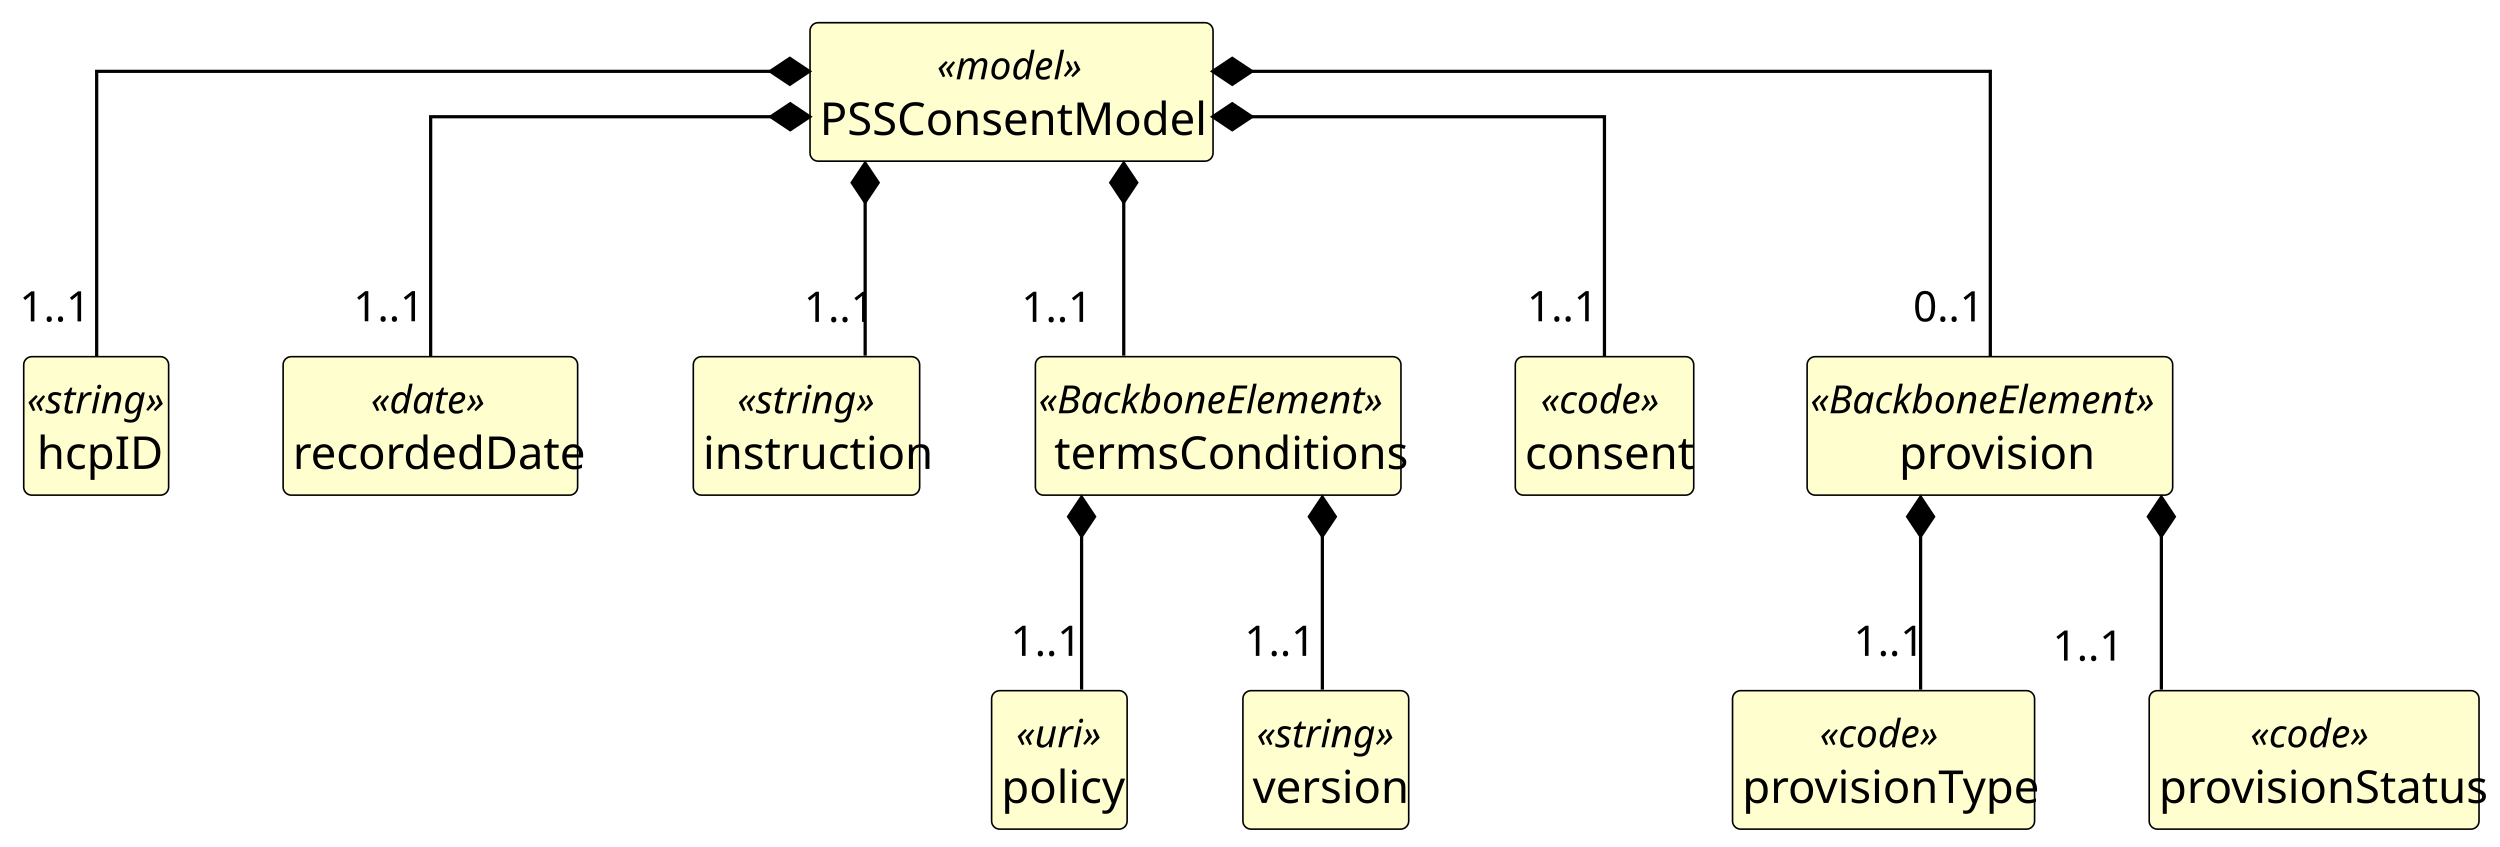
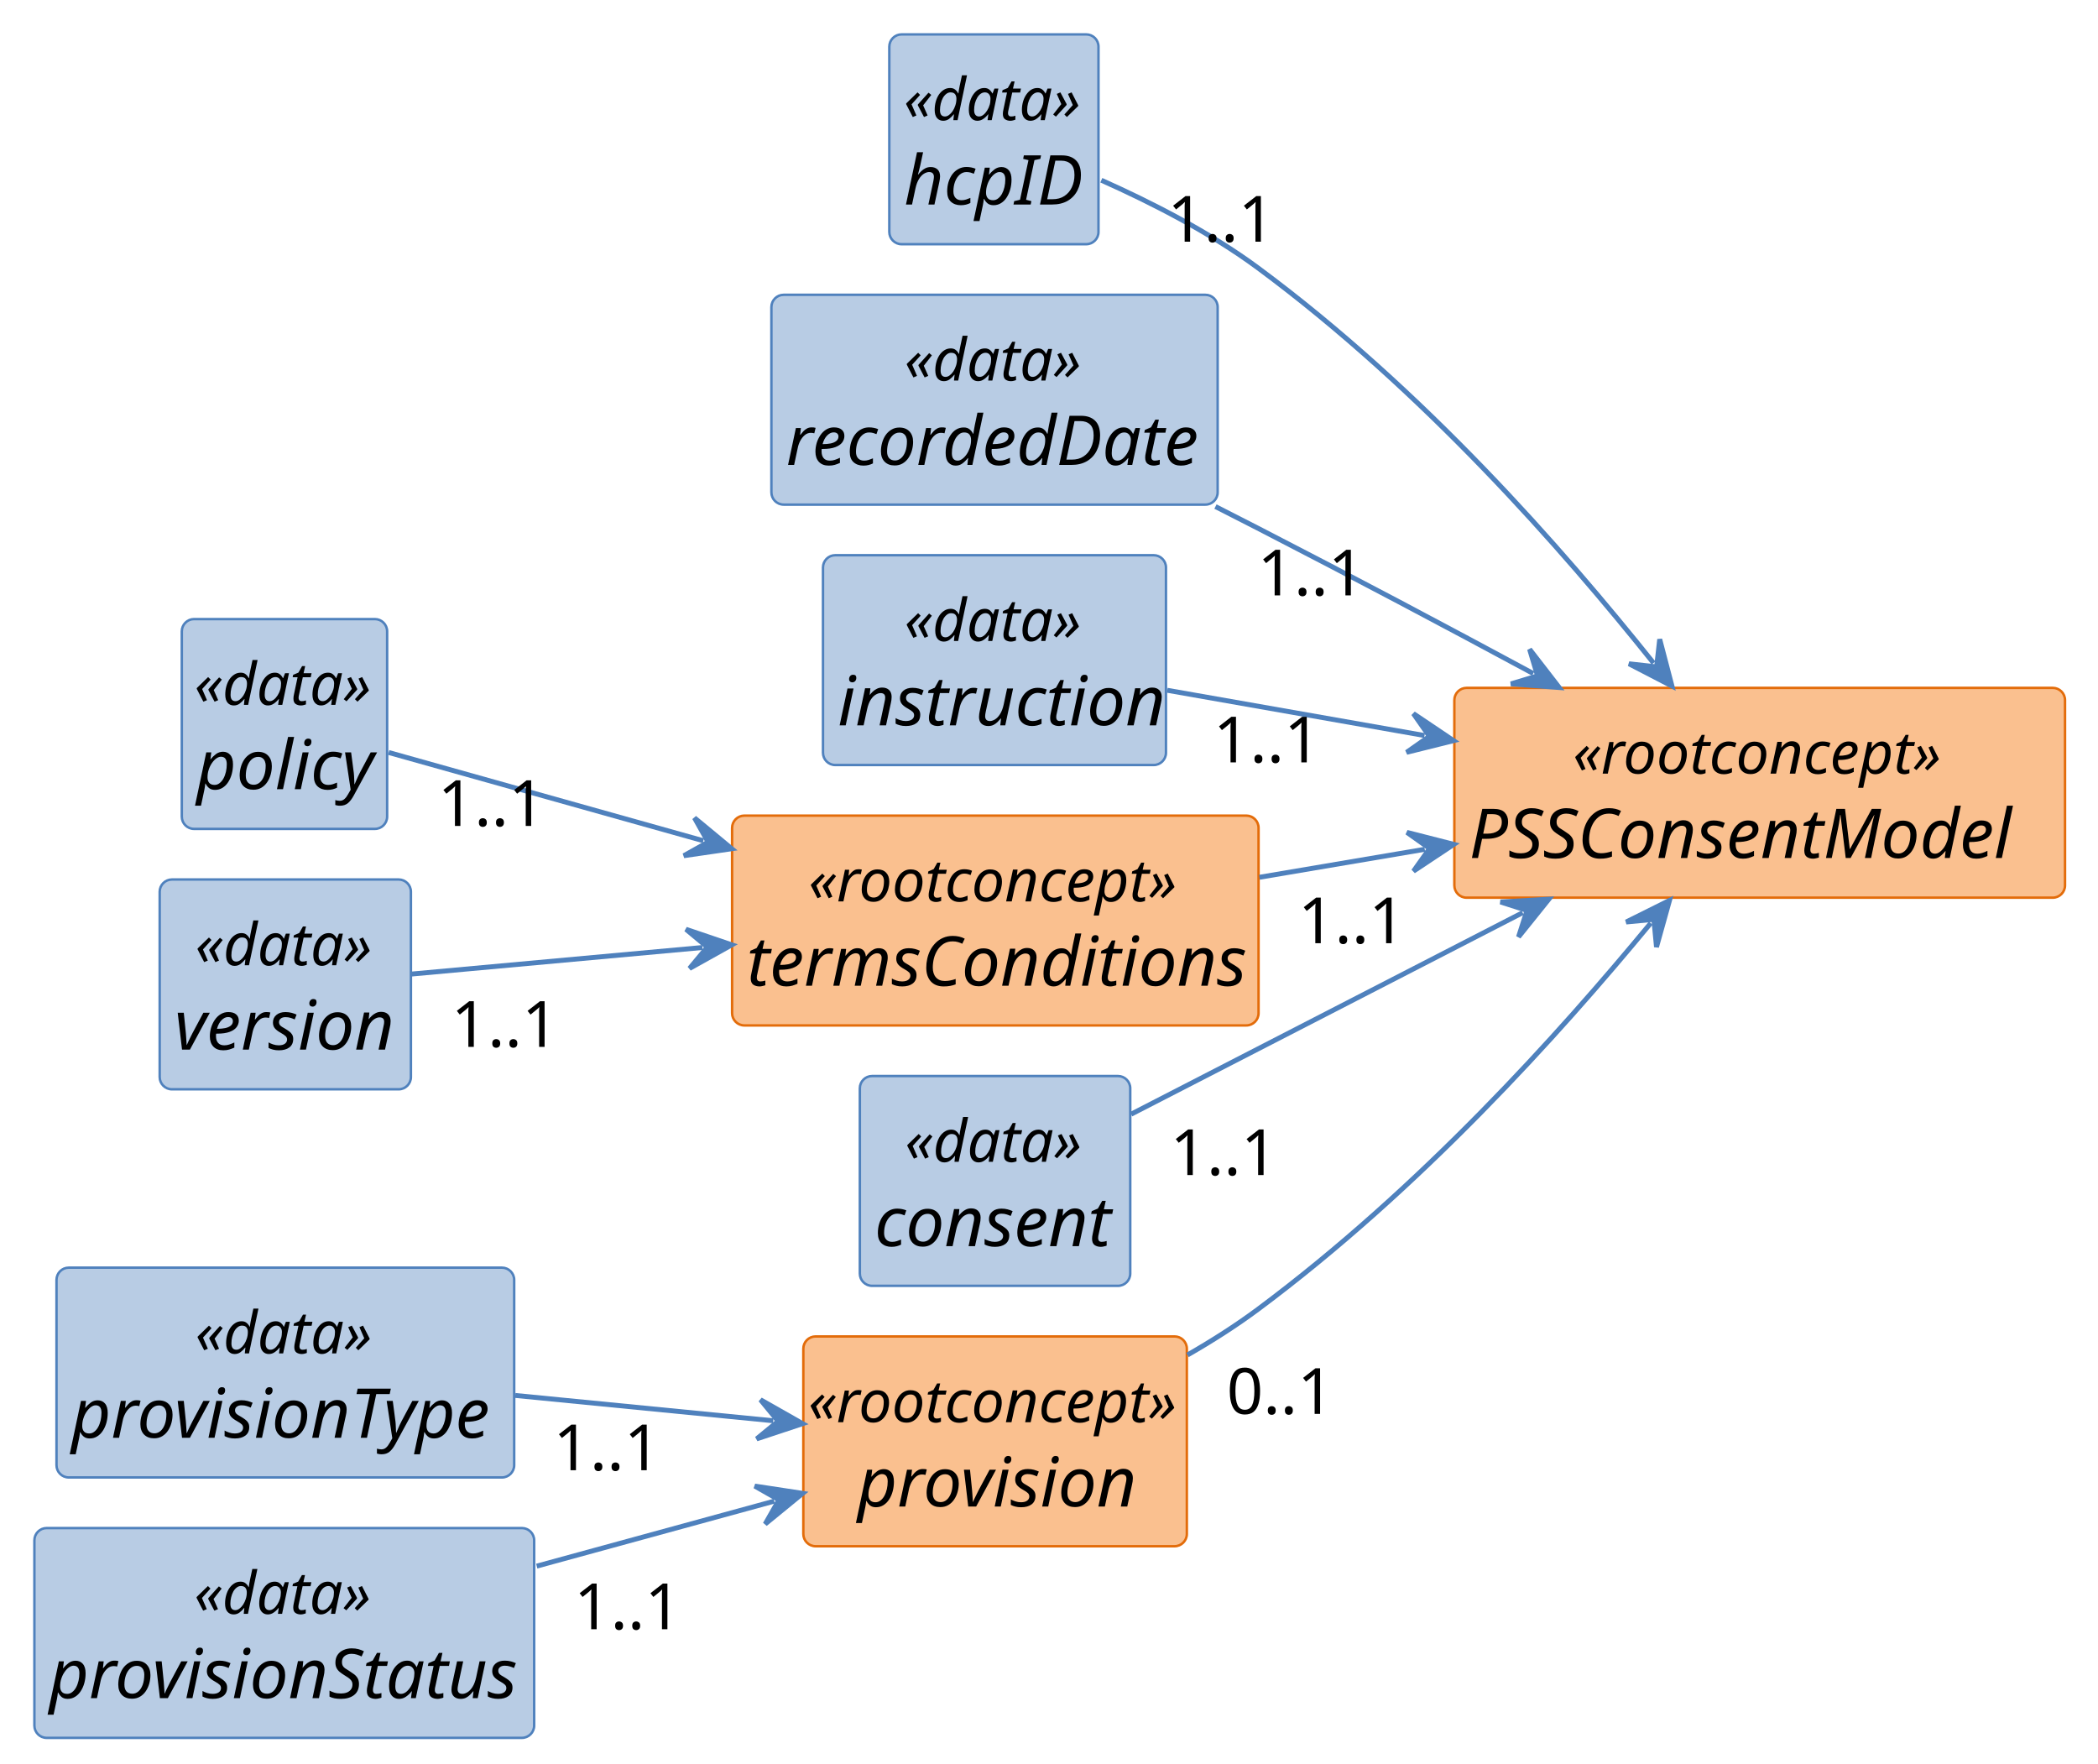
- <svg xmlns="http://www.w3.org/2000/svg" contentStyleType="text/css" data-diagram-type="CLASS" height="261px" preserveAspectRatio="none" style="width:771px;height:261px;background:#FFFFFF;" version="1.1" viewBox="0 0 771 261" width="771px" zoomAndPan="magnify">
+ <svg xmlns="http://www.w3.org/2000/svg" contentStyleType="text/css" data-diagram-type="CLASS" height="359px" preserveAspectRatio="none" style="width:427px;height:359px;background:#FFFFFF;" version="1.1" viewBox="0 0 427 359" width="427px" zoomAndPan="magnify">
  <defs />
  <g>
-     <g class="entity" data-entity="PSSConsentModel" data-source-line="14" data-uid="ent0002" id="entity_PSSConsentModel">
-       <rect fill="#FEFECE" height="42.703" rx="2.5" ry="2.5" style="stroke:#000000;stroke-width:0.5;" width="124.289" x="249.814" y="7" />
-       <text fill="#000000" font-family="sans-serif" font-size="12" font-style="italic" lengthAdjust="spacing" textLength="46.031" x="288.942" y="24.457">«model»</text>
-       <text fill="#000000" font-family="sans-serif" font-size="14" lengthAdjust="spacing" textLength="118.289" x="252.814" y="41.627">PSSConsentModel</text>
+     <g class="entity" data-entity="PSSConsentModel" data-source-line="21" data-uid="ent0002" id="entity_PSSConsentModel">
+       <rect fill="#FAC08F" height="42.703" rx="2.5" ry="2.5" style="stroke:#E36C0A;stroke-width:0.5;" width="124.289" x="296" y="140" />
+       <text fill="#000000" font-family="sans-serif" font-size="12" font-style="italic" lengthAdjust="spacing" textLength="76.055" x="320.117" y="157.457">«rootconcept»</text>
+       <text fill="#000000" font-family="sans-serif" font-size="14" font-style="italic" lengthAdjust="spacing" textLength="118.289" x="299" y="174.627">PSSConsentModel</text>
    </g>
-     <g class="entity" data-entity="PSSConsentModel_hcpID" data-source-line="17" data-uid="ent0003" id="entity_PSSConsentModel_hcpID">
-       <rect fill="#FEFECE" height="42.703" rx="2.5" ry="2.5" style="stroke:#000000;stroke-width:0.5;" width="44.691" x="7.314" y="110" />
-       <text fill="#000000" font-family="sans-serif" font-size="12" font-style="italic" lengthAdjust="spacing" textLength="42.691" x="8.314" y="127.457">«string»</text>
-       <text fill="#000000" font-family="sans-serif" font-size="14" lengthAdjust="spacing" textLength="36.572" x="11.373" y="144.627">hcpID</text>
+     <g class="entity" data-entity="PSSConsentModel_hcpID" data-source-line="24" data-uid="ent0003" id="entity_PSSConsentModel_hcpID">
+       <rect fill="#B8CCE4" height="42.703" rx="2.5" ry="2.5" style="stroke:#4F81BD;stroke-width:0.5;" width="42.572" x="181" y="7" />
+       <text fill="#000000" font-family="sans-serif" font-size="12" font-style="italic" lengthAdjust="spacing" textLength="36.703" x="183.935" y="24.457">«data»</text>
+       <text fill="#000000" font-family="sans-serif" font-size="14" font-style="italic" lengthAdjust="spacing" textLength="36.572" x="184" y="41.627">hcpID</text>
    </g>
-     <g class="entity" data-entity="PSSConsentModel_recordedDate" data-source-line="20" data-uid="ent0004" id="entity_PSSConsentModel_recordedDate">
-       <rect fill="#FEFECE" height="42.703" rx="2.5" ry="2.5" style="stroke:#000000;stroke-width:0.5;" width="90.827" x="87.314" y="110" />
-       <text fill="#000000" font-family="sans-serif" font-size="12" font-style="italic" lengthAdjust="spacing" textLength="36.703" x="114.376" y="127.457">«date»</text>
-       <text fill="#000000" font-family="sans-serif" font-size="14" lengthAdjust="spacing" textLength="84.827" x="90.314" y="144.627">recordedDate</text>
+     <g class="entity" data-entity="PSSConsentModel_recordedDate" data-source-line="27" data-uid="ent0004" id="entity_PSSConsentModel_recordedDate">
+       <rect fill="#B8CCE4" height="42.703" rx="2.5" ry="2.5" style="stroke:#4F81BD;stroke-width:0.5;" width="90.827" x="157" y="60" />
+       <text fill="#000000" font-family="sans-serif" font-size="12" font-style="italic" lengthAdjust="spacing" textLength="36.703" x="184.062" y="77.457">«data»</text>
+       <text fill="#000000" font-family="sans-serif" font-size="14" font-style="italic" lengthAdjust="spacing" textLength="84.827" x="160" y="94.627">recordedDate</text>
    </g>
-     <g class="entity" data-entity="PSSConsentModel_instruction" data-source-line="23" data-uid="ent0005" id="entity_PSSConsentModel_instruction">
-       <rect fill="#FEFECE" height="42.703" rx="2.5" ry="2.5" style="stroke:#000000;stroke-width:0.5;" width="69.807" x="213.814" y="110" />
-       <text fill="#000000" font-family="sans-serif" font-size="12" font-style="italic" lengthAdjust="spacing" textLength="42.691" x="227.371" y="127.457">«string»</text>
-       <text fill="#000000" font-family="sans-serif" font-size="14" lengthAdjust="spacing" textLength="63.807" x="216.814" y="144.627">instruction</text>
+     <g class="entity" data-entity="PSSConsentModel_instruction" data-source-line="30" data-uid="ent0005" id="entity_PSSConsentModel_instruction">
+       <rect fill="#B8CCE4" height="42.703" rx="2.5" ry="2.5" style="stroke:#4F81BD;stroke-width:0.5;" width="69.807" x="167.5" y="113" />
+       <text fill="#000000" font-family="sans-serif" font-size="12" font-style="italic" lengthAdjust="spacing" textLength="36.703" x="184.052" y="130.457">«data»</text>
+       <text fill="#000000" font-family="sans-serif" font-size="14" font-style="italic" lengthAdjust="spacing" textLength="63.807" x="170.5" y="147.627">instruction</text>
    </g>
-     <g class="entity" data-entity="PSSConsentModel_termsConditions" data-source-line="26" data-uid="ent0006" id="entity_PSSConsentModel_termsConditions">
-       <rect fill="#FEFECE" height="42.703" rx="2.5" ry="2.5" style="stroke:#000000;stroke-width:0.5;" width="112.742" x="319.314" y="110" />
-       <text fill="#000000" font-family="sans-serif" font-size="12" font-style="italic" lengthAdjust="spacing" textLength="110.742" x="320.314" y="127.457">«BackboneElement»</text>
-       <text fill="#000000" font-family="sans-serif" font-size="14" lengthAdjust="spacing" textLength="101.151" x="325.109" y="144.627">termsConditions</text>
+     <g class="entity" data-entity="PSSConsentModel_termsConditions" data-source-line="33" data-uid="ent0006" id="entity_PSSConsentModel_termsConditions">
+       <rect fill="#FAC08F" height="42.703" rx="2.5" ry="2.5" style="stroke:#E36C0A;stroke-width:0.5;" width="107.151" x="149" y="166" />
+       <text fill="#000000" font-family="sans-serif" font-size="12" font-style="italic" lengthAdjust="spacing" textLength="76.055" x="164.548" y="183.457">«rootconcept»</text>
+       <text fill="#000000" font-family="sans-serif" font-size="14" font-style="italic" lengthAdjust="spacing" textLength="101.151" x="152" y="200.627">termsConditions</text>
    </g>
-     <g class="entity" data-entity="PSSConsentModel_termsConditions_policy" data-source-line="29" data-uid="ent0007" id="entity_PSSConsentModel_termsConditions_policy">
-       <rect fill="#FEFECE" height="42.703" rx="2.5" ry="2.5" style="stroke:#000000;stroke-width:0.5;" width="41.793" x="305.814" y="213" />
-       <text fill="#000000" font-family="sans-serif" font-size="12" font-style="italic" lengthAdjust="spacing" textLength="26.684" x="313.368" y="230.457">«uri»</text>
-       <text fill="#000000" font-family="sans-serif" font-size="14" lengthAdjust="spacing" textLength="35.793" x="308.814" y="247.627">policy</text>
+     <g class="entity" data-entity="PSSConsentModel_termsConditions_policy" data-source-line="36" data-uid="ent0007" id="entity_PSSConsentModel_termsConditions_policy">
+       <rect fill="#B8CCE4" height="42.703" rx="2.5" ry="2.5" style="stroke:#4F81BD;stroke-width:0.5;" width="41.793" x="37" y="126" />
+       <text fill="#000000" font-family="sans-serif" font-size="12" font-style="italic" lengthAdjust="spacing" textLength="36.703" x="39.545" y="143.457">«data»</text>
+       <text fill="#000000" font-family="sans-serif" font-size="14" font-style="italic" lengthAdjust="spacing" textLength="35.793" x="40" y="160.627">policy</text>
    </g>
-     <g class="entity" data-entity="PSSConsentModel_termsConditions_version" data-source-line="32" data-uid="ent0008" id="entity_PSSConsentModel_termsConditions_version">
-       <rect fill="#FEFECE" height="42.703" rx="2.5" ry="2.5" style="stroke:#000000;stroke-width:0.5;" width="51.131" x="383.314" y="213" />
-       <text fill="#000000" font-family="sans-serif" font-size="12" font-style="italic" lengthAdjust="spacing" textLength="42.691" x="387.533" y="230.457">«string»</text>
-       <text fill="#000000" font-family="sans-serif" font-size="14" lengthAdjust="spacing" textLength="45.131" x="386.314" y="247.627">version</text>
+     <g class="entity" data-entity="PSSConsentModel_termsConditions_version" data-source-line="39" data-uid="ent0008" id="entity_PSSConsentModel_termsConditions_version">
+       <rect fill="#B8CCE4" height="42.703" rx="2.5" ry="2.5" style="stroke:#4F81BD;stroke-width:0.5;" width="51.131" x="32.5" y="179" />
+       <text fill="#000000" font-family="sans-serif" font-size="12" font-style="italic" lengthAdjust="spacing" textLength="36.703" x="39.714" y="196.457">«data»</text>
+       <text fill="#000000" font-family="sans-serif" font-size="14" font-style="italic" lengthAdjust="spacing" textLength="45.131" x="35.5" y="213.627">version</text>
    </g>
-     <g class="entity" data-entity="PSSConsentModel_consent" data-source-line="35" data-uid="ent0009" id="entity_PSSConsentModel_consent">
-       <rect fill="#FEFECE" height="42.703" rx="2.5" ry="2.5" style="stroke:#000000;stroke-width:0.5;" width="55.034" x="467.314" y="110" />
-       <text fill="#000000" font-family="sans-serif" font-size="12" font-style="italic" lengthAdjust="spacing" textLength="39.369" x="475.146" y="127.457">«code»</text>
-       <text fill="#000000" font-family="sans-serif" font-size="14" lengthAdjust="spacing" textLength="49.034" x="470.314" y="144.627">consent</text>
+     <g class="entity" data-entity="PSSConsentModel_consent" data-source-line="42" data-uid="ent0009" id="entity_PSSConsentModel_consent">
+       <rect fill="#B8CCE4" height="42.703" rx="2.5" ry="2.5" style="stroke:#4F81BD;stroke-width:0.5;" width="55.034" x="175" y="219" />
+       <text fill="#000000" font-family="sans-serif" font-size="12" font-style="italic" lengthAdjust="spacing" textLength="36.703" x="184.166" y="236.457">«data»</text>
+       <text fill="#000000" font-family="sans-serif" font-size="14" font-style="italic" lengthAdjust="spacing" textLength="49.034" x="178" y="253.627">consent</text>
    </g>
-     <g class="entity" data-entity="PSSConsentModel_provision" data-source-line="38" data-uid="ent0010" id="entity_PSSConsentModel_provision">
-       <rect fill="#FEFECE" height="42.703" rx="2.5" ry="2.5" style="stroke:#000000;stroke-width:0.5;" width="112.742" x="557.314" y="110" />
-       <text fill="#000000" font-family="sans-serif" font-size="12" font-style="italic" lengthAdjust="spacing" textLength="110.742" x="558.314" y="127.457">«BackboneElement»</text>
-       <text fill="#000000" font-family="sans-serif" font-size="14" lengthAdjust="spacing" textLength="56.027" x="585.671" y="144.627">provision</text>
+     <g class="entity" data-entity="PSSConsentModel_provision" data-source-line="45" data-uid="ent0010" id="entity_PSSConsentModel_provision">
+       <rect fill="#FAC08F" height="42.703" rx="2.5" ry="2.5" style="stroke:#E36C0A;stroke-width:0.5;" width="78.055" x="163.5" y="272" />
+       <text fill="#000000" font-family="sans-serif" font-size="12" font-style="italic" lengthAdjust="spacing" textLength="76.055" x="164.5" y="289.457">«rootconcept»</text>
+       <text fill="#000000" font-family="sans-serif" font-size="14" font-style="italic" lengthAdjust="spacing" textLength="56.027" x="174.514" y="306.627">provision</text>
    </g>
-     <g class="entity" data-entity="PSSConsentModel_provision_provisionType" data-source-line="41" data-uid="ent0011" id="entity_PSSConsentModel_provision_provisionType">
-       <rect fill="#FEFECE" height="42.703" rx="2.5" ry="2.5" style="stroke:#000000;stroke-width:0.5;" width="93.151" x="534.314" y="213" />
-       <text fill="#000000" font-family="sans-serif" font-size="12" font-style="italic" lengthAdjust="spacing" textLength="39.369" x="561.205" y="230.457">«code»</text>
-       <text fill="#000000" font-family="sans-serif" font-size="14" lengthAdjust="spacing" textLength="87.151" x="537.314" y="247.627">provisionType</text>
+     <g class="entity" data-entity="PSSConsentModel_provision_provisionType" data-source-line="48" data-uid="ent0011" id="entity_PSSConsentModel_provision_provisionType">
+       <rect fill="#B8CCE4" height="42.703" rx="2.5" ry="2.5" style="stroke:#4F81BD;stroke-width:0.5;" width="93.151" x="11.5" y="258" />
+       <text fill="#000000" font-family="sans-serif" font-size="12" font-style="italic" lengthAdjust="spacing" textLength="36.703" x="39.724" y="275.457">«data»</text>
+       <text fill="#000000" font-family="sans-serif" font-size="14" font-style="italic" lengthAdjust="spacing" textLength="87.151" x="14.5" y="292.627">provisionType</text>
    </g>
-     <g class="entity" data-entity="PSSConsentModel_provision_provisionStatus" data-source-line="44" data-uid="ent0012" id="entity_PSSConsentModel_provision_provisionStatus">
-       <rect fill="#FEFECE" height="42.703" rx="2.5" ry="2.5" style="stroke:#000000;stroke-width:0.5;" width="101.717" x="662.814" y="213" />
-       <text fill="#000000" font-family="sans-serif" font-size="12" font-style="italic" lengthAdjust="spacing" textLength="39.369" x="693.987" y="230.457">«code»</text>
-       <text fill="#000000" font-family="sans-serif" font-size="14" lengthAdjust="spacing" textLength="95.717" x="665.814" y="247.627">provisionStatus</text>
+     <g class="entity" data-entity="PSSConsentModel_provision_provisionStatus" data-source-line="51" data-uid="ent0012" id="entity_PSSConsentModel_provision_provisionStatus">
+       <rect fill="#B8CCE4" height="42.703" rx="2.5" ry="2.5" style="stroke:#4F81BD;stroke-width:0.5;" width="101.717" x="7" y="311" />
+       <text fill="#000000" font-family="sans-serif" font-size="12" font-style="italic" lengthAdjust="spacing" textLength="36.703" x="39.507" y="328.457">«data»</text>
+       <text fill="#000000" font-family="sans-serif" font-size="14" font-style="italic" lengthAdjust="spacing" textLength="95.717" x="10" y="345.627">provisionStatus</text>
    </g>
-     <g class="link" data-entity-1="PSSConsentModel" data-entity-2="PSSConsentModel_hcpID" data-source-line="47" data-uid="lnk13" id="link_PSSConsentModel_PSSConsentModel_hcpID">
-       <path codeLine="47" d="M237.574,22 C154.534,22 29.814,22 29.814,22 C29.814,22 29.814,77.95 29.814,109.87" fill="none" id="PSSConsentModel-backto-PSSConsentModel_hcpID" style="stroke:#000000;stroke-width:1;" />
-       <polygon fill="#000000" points="249.574,22,243.574,18,237.574,22,243.574,26,249.574,22" style="stroke:#000000;stroke-width:1;" />
-       <text fill="#000000" font-family="sans-serif" font-size="13" lengthAdjust="spacing" textLength="21.684" x="6" y="99.123">1..1</text>
+     <g class="link" data-entity-1="PSSConsentModel_hcpID" data-entity-2="PSSConsentModel" data-source-line="54" data-uid="lnk13" id="link_PSSConsentModel_hcpID_PSSConsentModel">
+       <path codeLine="54" d="M224.15,36.68 C234.24,41.18 246.27,47.3 256,54.5 C289.68,79.42 317.914,111.633 336.544,134.943" fill="none" id="PSSConsentModel_hcpID-to-PSSConsentModel" style="stroke:#4F81BD;stroke-width:1;" />
+       <polygon fill="#4F81BD" points="340.29,139.63,337.796,130.102,337.168,135.724,331.546,135.097,340.29,139.63" style="stroke:#4F81BD;stroke-width:1;" />
+       <text fill="#000000" font-family="sans-serif" font-size="13" lengthAdjust="spacing" textLength="21.684" x="237.609" y="49.192">1..1</text>
    </g>
-     <g class="link" data-entity-1="PSSConsentModel" data-entity-2="PSSConsentModel_recordedDate" data-source-line="48" data-uid="lnk14" id="link_PSSConsentModel_PSSConsentModel_recordedDate">
-       <path codeLine="48" d="M237.714,36 C186.014,36 132.814,36 132.814,36 C132.814,36 132.814,81.65 132.814,109.83" fill="none" id="PSSConsentModel-backto-PSSConsentModel_recordedDate" style="stroke:#000000;stroke-width:1;" />
-       <polygon fill="#000000" points="249.714,36,243.714,32,237.714,36,243.714,40,249.714,36" style="stroke:#000000;stroke-width:1;" />
-       <text fill="#000000" font-family="sans-serif" font-size="13" lengthAdjust="spacing" textLength="21.684" x="108.981" y="99.072">1..1</text>
+     <g class="link" data-entity-1="PSSConsentModel_recordedDate" data-entity-2="PSSConsentModel" data-source-line="55" data-uid="lnk14" id="link_PSSConsentModel_recordedDate_PSSConsentModel">
+       <path codeLine="55" d="M247.38,103.1 C250.3,104.58 253.2,106.06 256,107.5 C276.33,117.97 293.498,127.084 312.058,137.084" fill="none" id="PSSConsentModel_recordedDate-to-PSSConsentModel" style="stroke:#4F81BD;stroke-width:1;" />
+       <polygon fill="#4F81BD" points="317.34,139.93,311.314,132.14,312.938,137.558,307.52,139.183,317.34,139.93" style="stroke:#4F81BD;stroke-width:1;" />
+       <text fill="#000000" font-family="sans-serif" font-size="13" lengthAdjust="spacing" textLength="21.684" x="255.926" y="121.177">1..1</text>
    </g>
-     <g class="link" data-entity-1="PSSConsentModel" data-entity-2="PSSConsentModel_instruction" data-source-line="49" data-uid="lnk15" id="link_PSSConsentModel_PSSConsentModel_instruction">
-       <path codeLine="49" d="M266.814,62.34 C266.814,79.82 266.814,92.22 266.814,109.69" fill="none" id="PSSConsentModel-backto-PSSConsentModel_instruction" style="stroke:#000000;stroke-width:1;" />
-       <polygon fill="#000000" points="266.814,50.34,262.814,56.34,266.814,62.34,270.814,56.34,266.814,50.34" style="stroke:#000000;stroke-width:1;" />
-       <text fill="#000000" font-family="sans-serif" font-size="13" lengthAdjust="spacing" textLength="21.684" x="247.947" y="99.261">1..1</text>
+     <g class="link" data-entity-1="PSSConsentModel_instruction" data-entity-2="PSSConsentModel" data-source-line="56" data-uid="lnk15" id="link_PSSConsentModel_instruction_PSSConsentModel">
+       <path codeLine="56" d="M237.57,140.49 C254.7,143.51 270.091,146.21 289.931,149.701" fill="none" id="PSSConsentModel_instruction-to-PSSConsentModel" style="stroke:#4F81BD;stroke-width:1;" />
+       <polygon fill="#4F81BD" points="295.84,150.74,287.669,145.241,290.916,149.874,286.283,153.12,295.84,150.74" style="stroke:#4F81BD;stroke-width:1;" />
+       <text fill="#000000" font-family="sans-serif" font-size="13" lengthAdjust="spacing" textLength="21.684" x="246.944" y="155.164">1..1</text>
    </g>
-     <g class="link" data-entity-1="PSSConsentModel" data-entity-2="PSSConsentModel_termsConditions" data-source-line="50" data-uid="lnk16" id="link_PSSConsentModel_PSSConsentModel_termsConditions">
-       <path codeLine="50" d="M346.564,62.34 C346.564,79.82 346.564,92.22 346.564,109.69" fill="none" id="PSSConsentModel-backto-PSSConsentModel_termsConditions" style="stroke:#000000;stroke-width:1;" />
-       <polygon fill="#000000" points="346.564,50.34,342.564,56.34,346.564,62.34,350.564,56.34,346.564,50.34" style="stroke:#000000;stroke-width:1;" />
-       <text fill="#000000" font-family="sans-serif" font-size="13" lengthAdjust="spacing" textLength="21.684" x="315.007" y="99.261">1..1</text>
+     <g class="link" data-entity-1="PSSConsentModel_termsConditions" data-entity-2="PSSConsentModel" data-source-line="57" data-uid="lnk16" id="link_PSSConsentModel_termsConditions_PSSConsentModel">
+       <path codeLine="57" d="M256.33,178.55 C269.07,176.39 276.885,175.073 289.974,172.853" fill="none" id="PSSConsentModel_termsConditions-to-PSSConsentModel" style="stroke:#4F81BD;stroke-width:1;" />
+       <polygon fill="#4F81BD" points="295.89,171.85,286.348,169.411,290.96,172.686,287.685,177.299,295.89,171.85" style="stroke:#4F81BD;stroke-width:1;" />
+       <text fill="#000000" font-family="sans-serif" font-size="13" lengthAdjust="spacing" textLength="21.684" x="264.203" y="191.969">1..1</text>
    </g>
-     <g class="link" data-entity-1="PSSConsentModel_termsConditions" data-entity-2="PSSConsentModel_termsConditions_policy" data-source-line="51" data-uid="lnk17" id="link_PSSConsentModel_termsConditions_PSSConsentModel_termsConditions_policy">
-       <path codeLine="51" d="M333.564,165.34 C333.564,182.82 333.564,195.22 333.564,212.69" fill="none" id="PSSConsentModel_termsConditions-backto-PSSConsentModel_termsConditions_policy" style="stroke:#000000;stroke-width:1;" />
-       <polygon fill="#000000" points="333.564,153.34,329.564,159.34,333.564,165.34,337.564,159.34,333.564,153.34" style="stroke:#000000;stroke-width:1;" />
-       <text fill="#000000" font-family="sans-serif" font-size="13" lengthAdjust="spacing" textLength="21.684" x="311.675" y="202.261">1..1</text>
+     <g class="link" data-entity-1="PSSConsentModel_termsConditions_policy" data-entity-2="PSSConsentModel_termsConditions" data-source-line="58" data-uid="lnk17" id="link_PSSConsentModel_termsConditions_policy_PSSConsentModel_termsConditions">
+       <path codeLine="58" d="M79.11,153.15 C97.22,158.23 118.863,164.298 143.153,171.118" fill="none" id="PSSConsentModel_termsConditions_policy-to-PSSConsentModel_termsConditions" style="stroke:#4F81BD;stroke-width:1;" />
+       <polygon fill="#4F81BD" points="148.93,172.74,141.346,166.456,144.116,171.388,139.184,174.158,148.93,172.74" style="stroke:#4F81BD;stroke-width:1;" />
+       <text fill="#000000" font-family="sans-serif" font-size="13" lengthAdjust="spacing" textLength="21.684" x="89.095" y="168.103">1..1</text>
    </g>
-     <g class="link" data-entity-1="PSSConsentModel_termsConditions" data-entity-2="PSSConsentModel_termsConditions_version" data-source-line="52" data-uid="lnk18" id="link_PSSConsentModel_termsConditions_PSSConsentModel_termsConditions_version">
-       <path codeLine="52" d="M407.814,165.34 C407.814,182.82 407.814,195.22 407.814,212.69" fill="none" id="PSSConsentModel_termsConditions-backto-PSSConsentModel_termsConditions_version" style="stroke:#000000;stroke-width:1;" />
-       <polygon fill="#000000" points="407.814,153.34,403.814,159.34,407.814,165.34,411.814,159.34,407.814,153.34" style="stroke:#000000;stroke-width:1;" />
-       <text fill="#000000" font-family="sans-serif" font-size="13" lengthAdjust="spacing" textLength="21.684" x="383.797" y="202.261">1..1</text>
+     <g class="link" data-entity-1="PSSConsentModel_termsConditions_version" data-entity-2="PSSConsentModel_termsConditions" data-source-line="59" data-uid="lnk18" id="link_PSSConsentModel_termsConditions_version_PSSConsentModel_termsConditions">
+       <path codeLine="59" d="M83.82,198.24 C101.76,196.6 120.685,194.874 142.965,192.844" fill="none" id="PSSConsentModel_termsConditions_version-to-PSSConsentModel_termsConditions" style="stroke:#4F81BD;stroke-width:1;" />
+       <polygon fill="#4F81BD" points="148.94,192.3,139.614,189.133,143.961,192.754,140.34,197.1,148.94,192.3" style="stroke:#4F81BD;stroke-width:1;" />
+       <text fill="#000000" font-family="sans-serif" font-size="13" lengthAdjust="spacing" textLength="21.684" x="91.826" y="213.062">1..1</text>
    </g>
-     <g class="link" data-entity-1="PSSConsentModel" data-entity-2="PSSConsentModel_consent" data-source-line="53" data-uid="lnk19" id="link_PSSConsentModel_PSSConsentModel_consent">
-       <path codeLine="53" d="M386.024,36 C439.074,36 494.814,36 494.814,36 C494.814,36 494.814,81.65 494.814,109.83" fill="none" id="PSSConsentModel-backto-PSSConsentModel_consent" style="stroke:#000000;stroke-width:1;" />
-       <polygon fill="#000000" points="374.024,36,380.024,40,386.024,36,380.024,32,374.024,36" style="stroke:#000000;stroke-width:1;" />
-       <text fill="#000000" font-family="sans-serif" font-size="13" lengthAdjust="spacing" textLength="21.684" x="470.952" y="99.072">1..1</text>
+     <g class="link" data-entity-1="PSSConsentModel_consent" data-entity-2="PSSConsentModel" data-source-line="60" data-uid="lnk19" id="link_PSSConsentModel_consent_PSSConsentModel">
+       <path codeLine="60" d="M230.21,226.77 C238.48,222.51 247.62,217.81 256,213.5 C275.47,203.48 291.706,195.128 309.896,185.758" fill="none" id="PSSConsentModel_consent-to-PSSConsentModel" style="stroke:#4F81BD;stroke-width:1;" />
+       <polygon fill="#4F81BD" points="315.23,183.01,305.397,183.576,310.785,185.3,309.061,190.687,315.23,183.01" style="stroke:#4F81BD;stroke-width:1;" />
+       <text fill="#000000" font-family="sans-serif" font-size="13" lengthAdjust="spacing" textLength="21.684" x="238.158" y="239.15">1..1</text>
    </g>
-     <g class="link" data-entity-1="PSSConsentModel" data-entity-2="PSSConsentModel_provision" data-source-line="54" data-uid="lnk20" id="link_PSSConsentModel_PSSConsentModel_provision">
-       <path codeLine="54" d="M386.024,22 C474.424,22 613.814,22 613.814,22 C613.814,22 613.814,77.95 613.814,109.87" fill="none" id="PSSConsentModel-backto-PSSConsentModel_provision" style="stroke:#000000;stroke-width:1;" />
-       <polygon fill="#000000" points="374.024,22,380.024,26,386.024,22,380.024,18,374.024,22" style="stroke:#000000;stroke-width:1;" />
-       <text fill="#000000" font-family="sans-serif" font-size="13" lengthAdjust="spacing" textLength="21.684" x="589.993" y="99.123">0..1</text>
+     <g class="link" data-entity-1="PSSConsentModel_provision" data-entity-2="PSSConsentModel" data-source-line="61" data-uid="lnk20" id="link_PSSConsentModel_provision_PSSConsentModel">
+       <path codeLine="61" d="M241.69,275.77 C246.66,272.92 251.56,269.8 256,266.5 C289.07,241.88 317.149,210.666 335.969,187.886" fill="none" id="PSSConsentModel_provision-to-PSSConsentModel" style="stroke:#4F81BD;stroke-width:1;" />
+       <polygon fill="#4F81BD" points="339.79,183.26,330.974,187.651,336.605,187.115,337.142,192.746,339.79,183.26" style="stroke:#4F81BD;stroke-width:1;" />
+       <text fill="#000000" font-family="sans-serif" font-size="13" lengthAdjust="spacing" textLength="21.684" x="249.66" y="287.766">0..1</text>
    </g>
-     <g class="link" data-entity-1="PSSConsentModel_provision" data-entity-2="PSSConsentModel_provision_provisionType" data-source-line="55" data-uid="lnk21" id="link_PSSConsentModel_provision_PSSConsentModel_provision_provisionType">
-       <path codeLine="55" d="M592.314,165.34 C592.314,182.82 592.314,195.22 592.314,212.69" fill="none" id="PSSConsentModel_provision-backto-PSSConsentModel_provision_provisionType" style="stroke:#000000;stroke-width:1;" />
-       <polygon fill="#000000" points="592.314,153.34,588.314,159.34,592.314,165.34,596.314,159.34,592.314,153.34" style="stroke:#000000;stroke-width:1;" />
-       <text fill="#000000" font-family="sans-serif" font-size="13" lengthAdjust="spacing" textLength="21.684" x="571.654" y="202.261">1..1</text>
+     <g class="link" data-entity-1="PSSConsentModel_provision_provisionType" data-entity-2="PSSConsentModel_provision" data-source-line="62" data-uid="lnk21" id="link_PSSConsentModel_provision_provisionType_PSSConsentModel_provision">
+       <path codeLine="62" d="M104.87,284.01 C123.75,285.86 139.389,287.392 157.379,289.163" fill="none" id="PSSConsentModel_provision_provisionType-to-PSSConsentModel_provision" style="stroke:#4F81BD;stroke-width:1;" />
+       <polygon fill="#4F81BD" points="163.35,289.75,154.785,284.888,158.374,289.26,154.002,292.849,163.35,289.75" style="stroke:#4F81BD;stroke-width:1;" />
+       <text fill="#000000" font-family="sans-serif" font-size="13" lengthAdjust="spacing" textLength="21.684" x="112.615" y="299.23">1..1</text>
    </g>
-     <g class="link" data-entity-1="PSSConsentModel_provision" data-entity-2="PSSConsentModel_provision_provisionStatus" data-source-line="56" data-uid="lnk22" id="link_PSSConsentModel_provision_PSSConsentModel_provision_provisionStatus">
-       <path codeLine="56" d="M666.564,165.34 C666.564,182.82 666.564,195.22 666.564,212.69" fill="none" id="PSSConsentModel_provision-backto-PSSConsentModel_provision_provisionStatus" style="stroke:#000000;stroke-width:1;" />
-       <polygon fill="#000000" points="666.564,153.34,662.564,159.34,666.564,165.34,670.564,159.34,666.564,153.34" style="stroke:#000000;stroke-width:1;" />
-       <text fill="#000000" font-family="sans-serif" font-size="13" lengthAdjust="spacing" textLength="21.684" x="633.037" y="203.735">1..1</text>
+     <g class="link" data-entity-1="PSSConsentModel_provision_provisionStatus" data-entity-2="PSSConsentModel_provision" data-source-line="63" data-uid="lnk22" id="link_PSSConsentModel_provision_provisionStatus_PSSConsentModel_provision">
+       <path codeLine="63" d="M109.24,318.75 C127.03,313.88 140.953,310.074 157.573,305.524" fill="none" id="PSSConsentModel_provision_provisionStatus-to-PSSConsentModel_provision" style="stroke:#4F81BD;stroke-width:1;" />
+       <polygon fill="#4F81BD" points="163.36,303.94,153.623,302.458,158.537,305.26,155.736,310.175,163.36,303.94" style="stroke:#4F81BD;stroke-width:1;" />
+       <text fill="#000000" font-family="sans-serif" font-size="13" lengthAdjust="spacing" textLength="21.684" x="116.823" y="331.584">1..1</text>
    </g>
  </g>
</svg>
